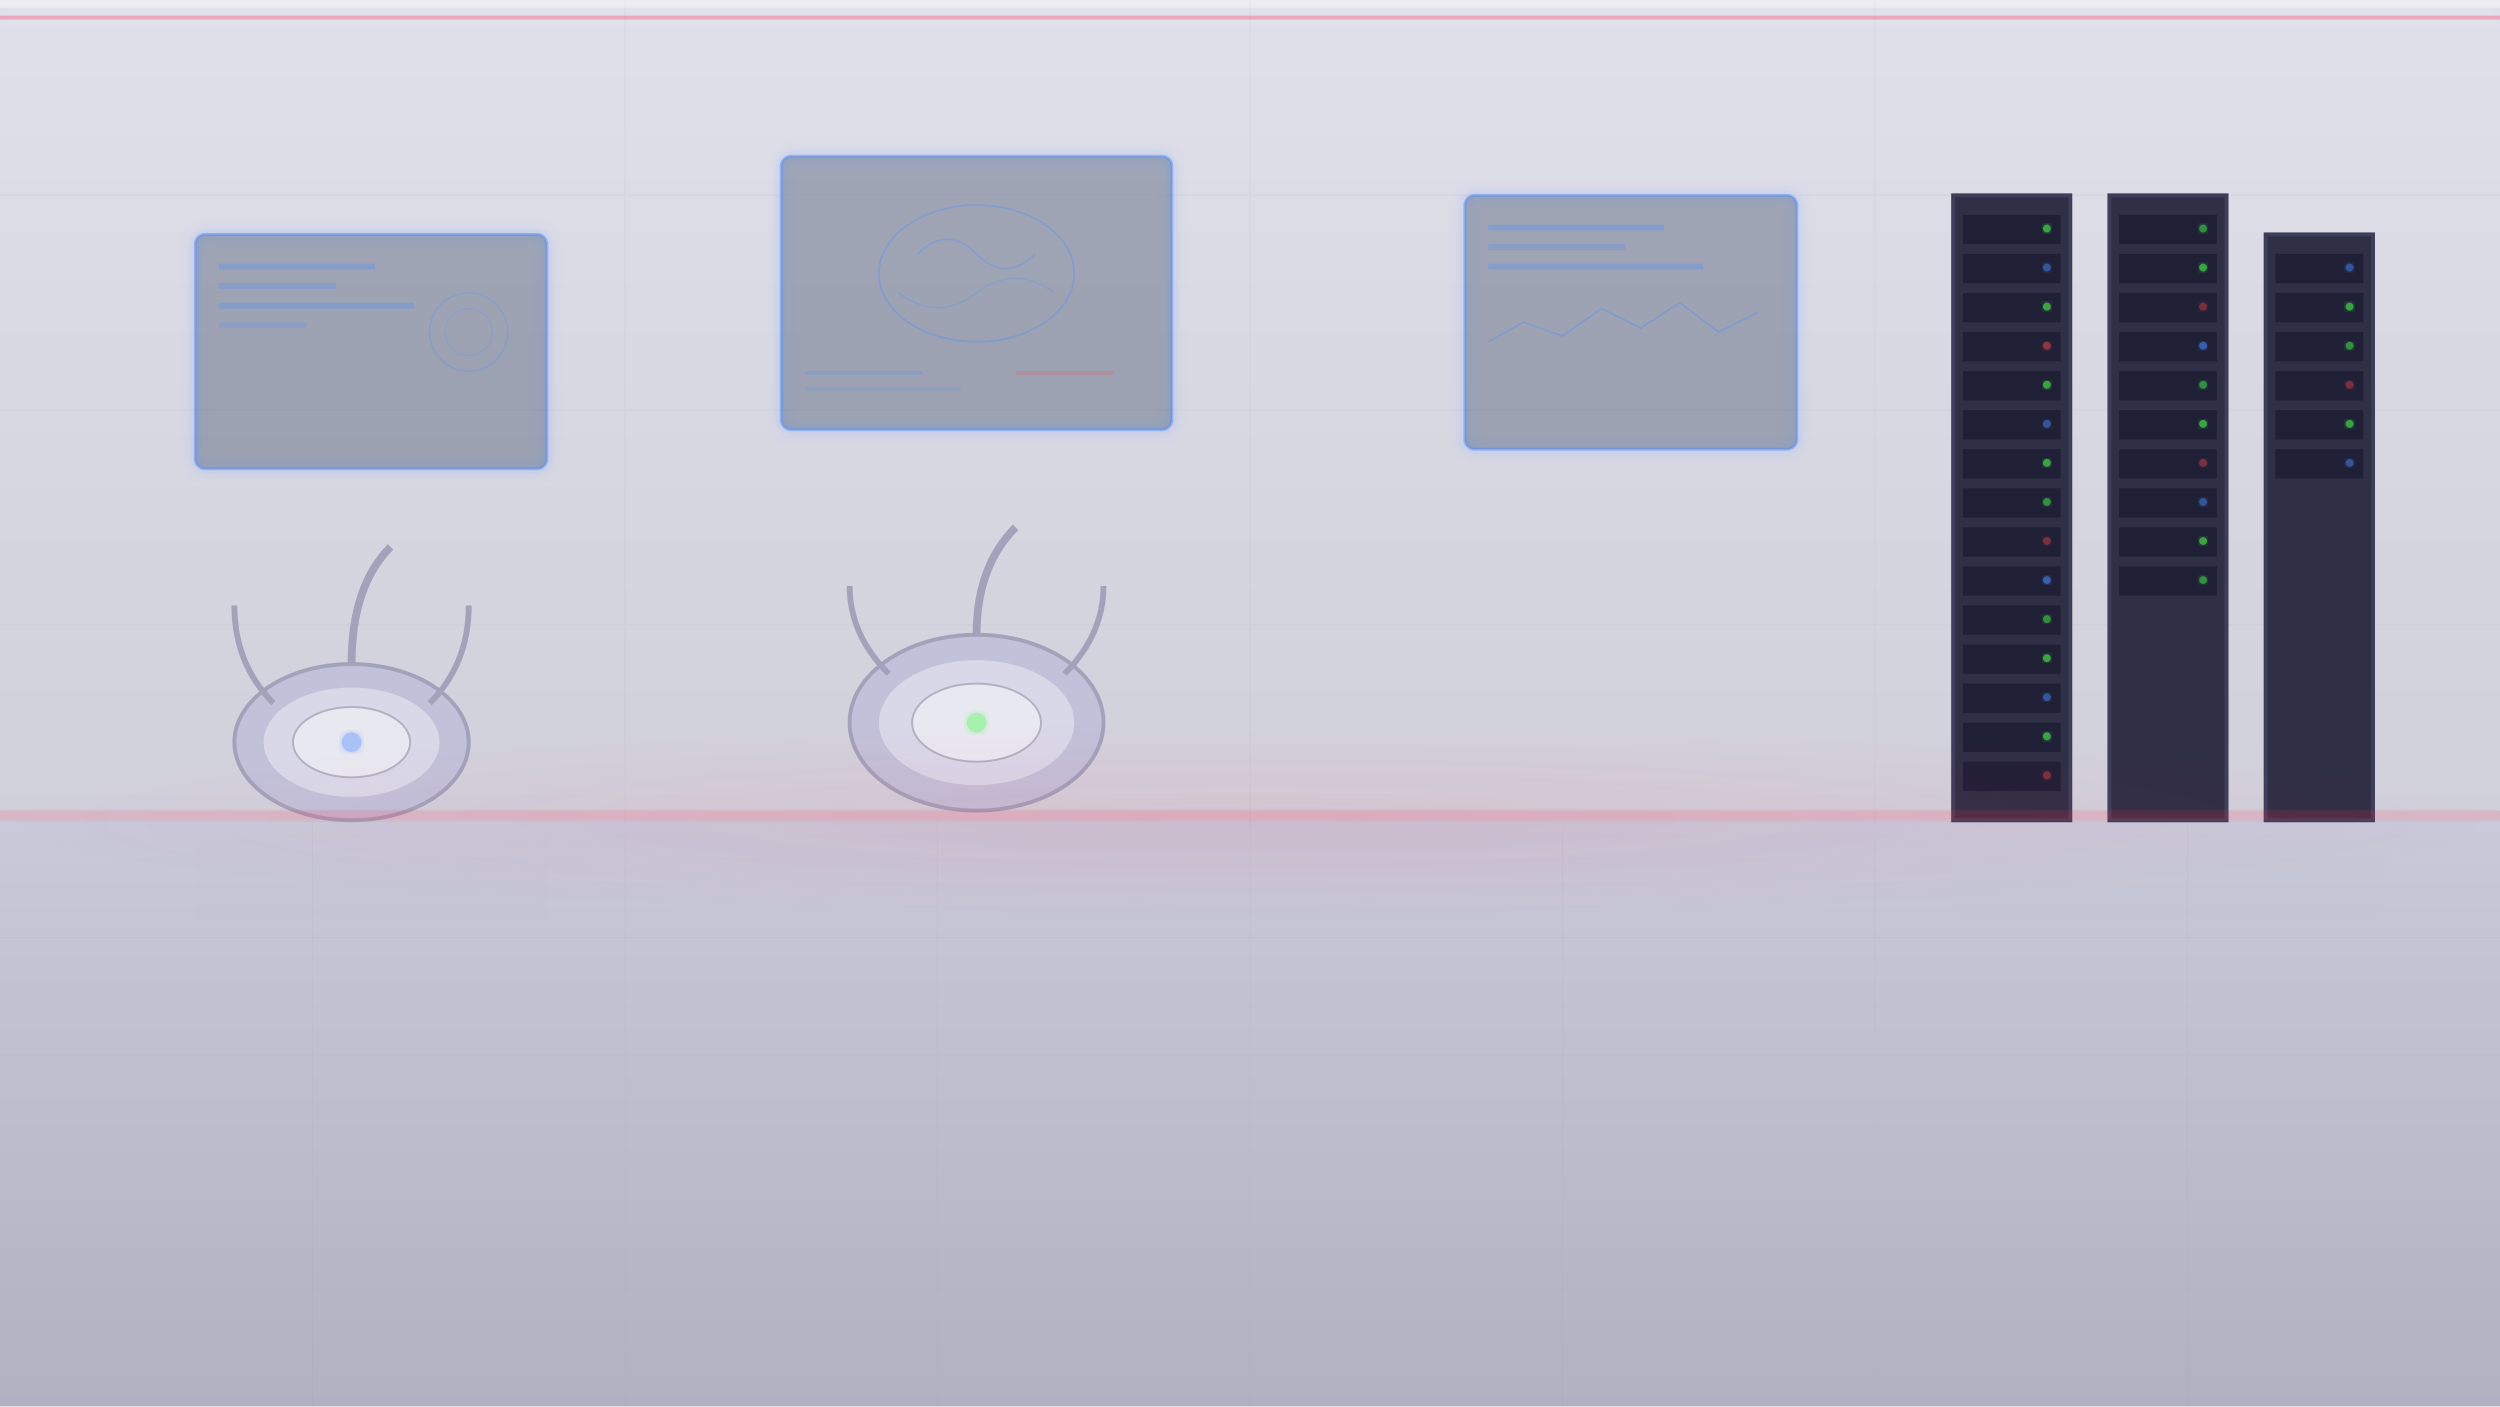
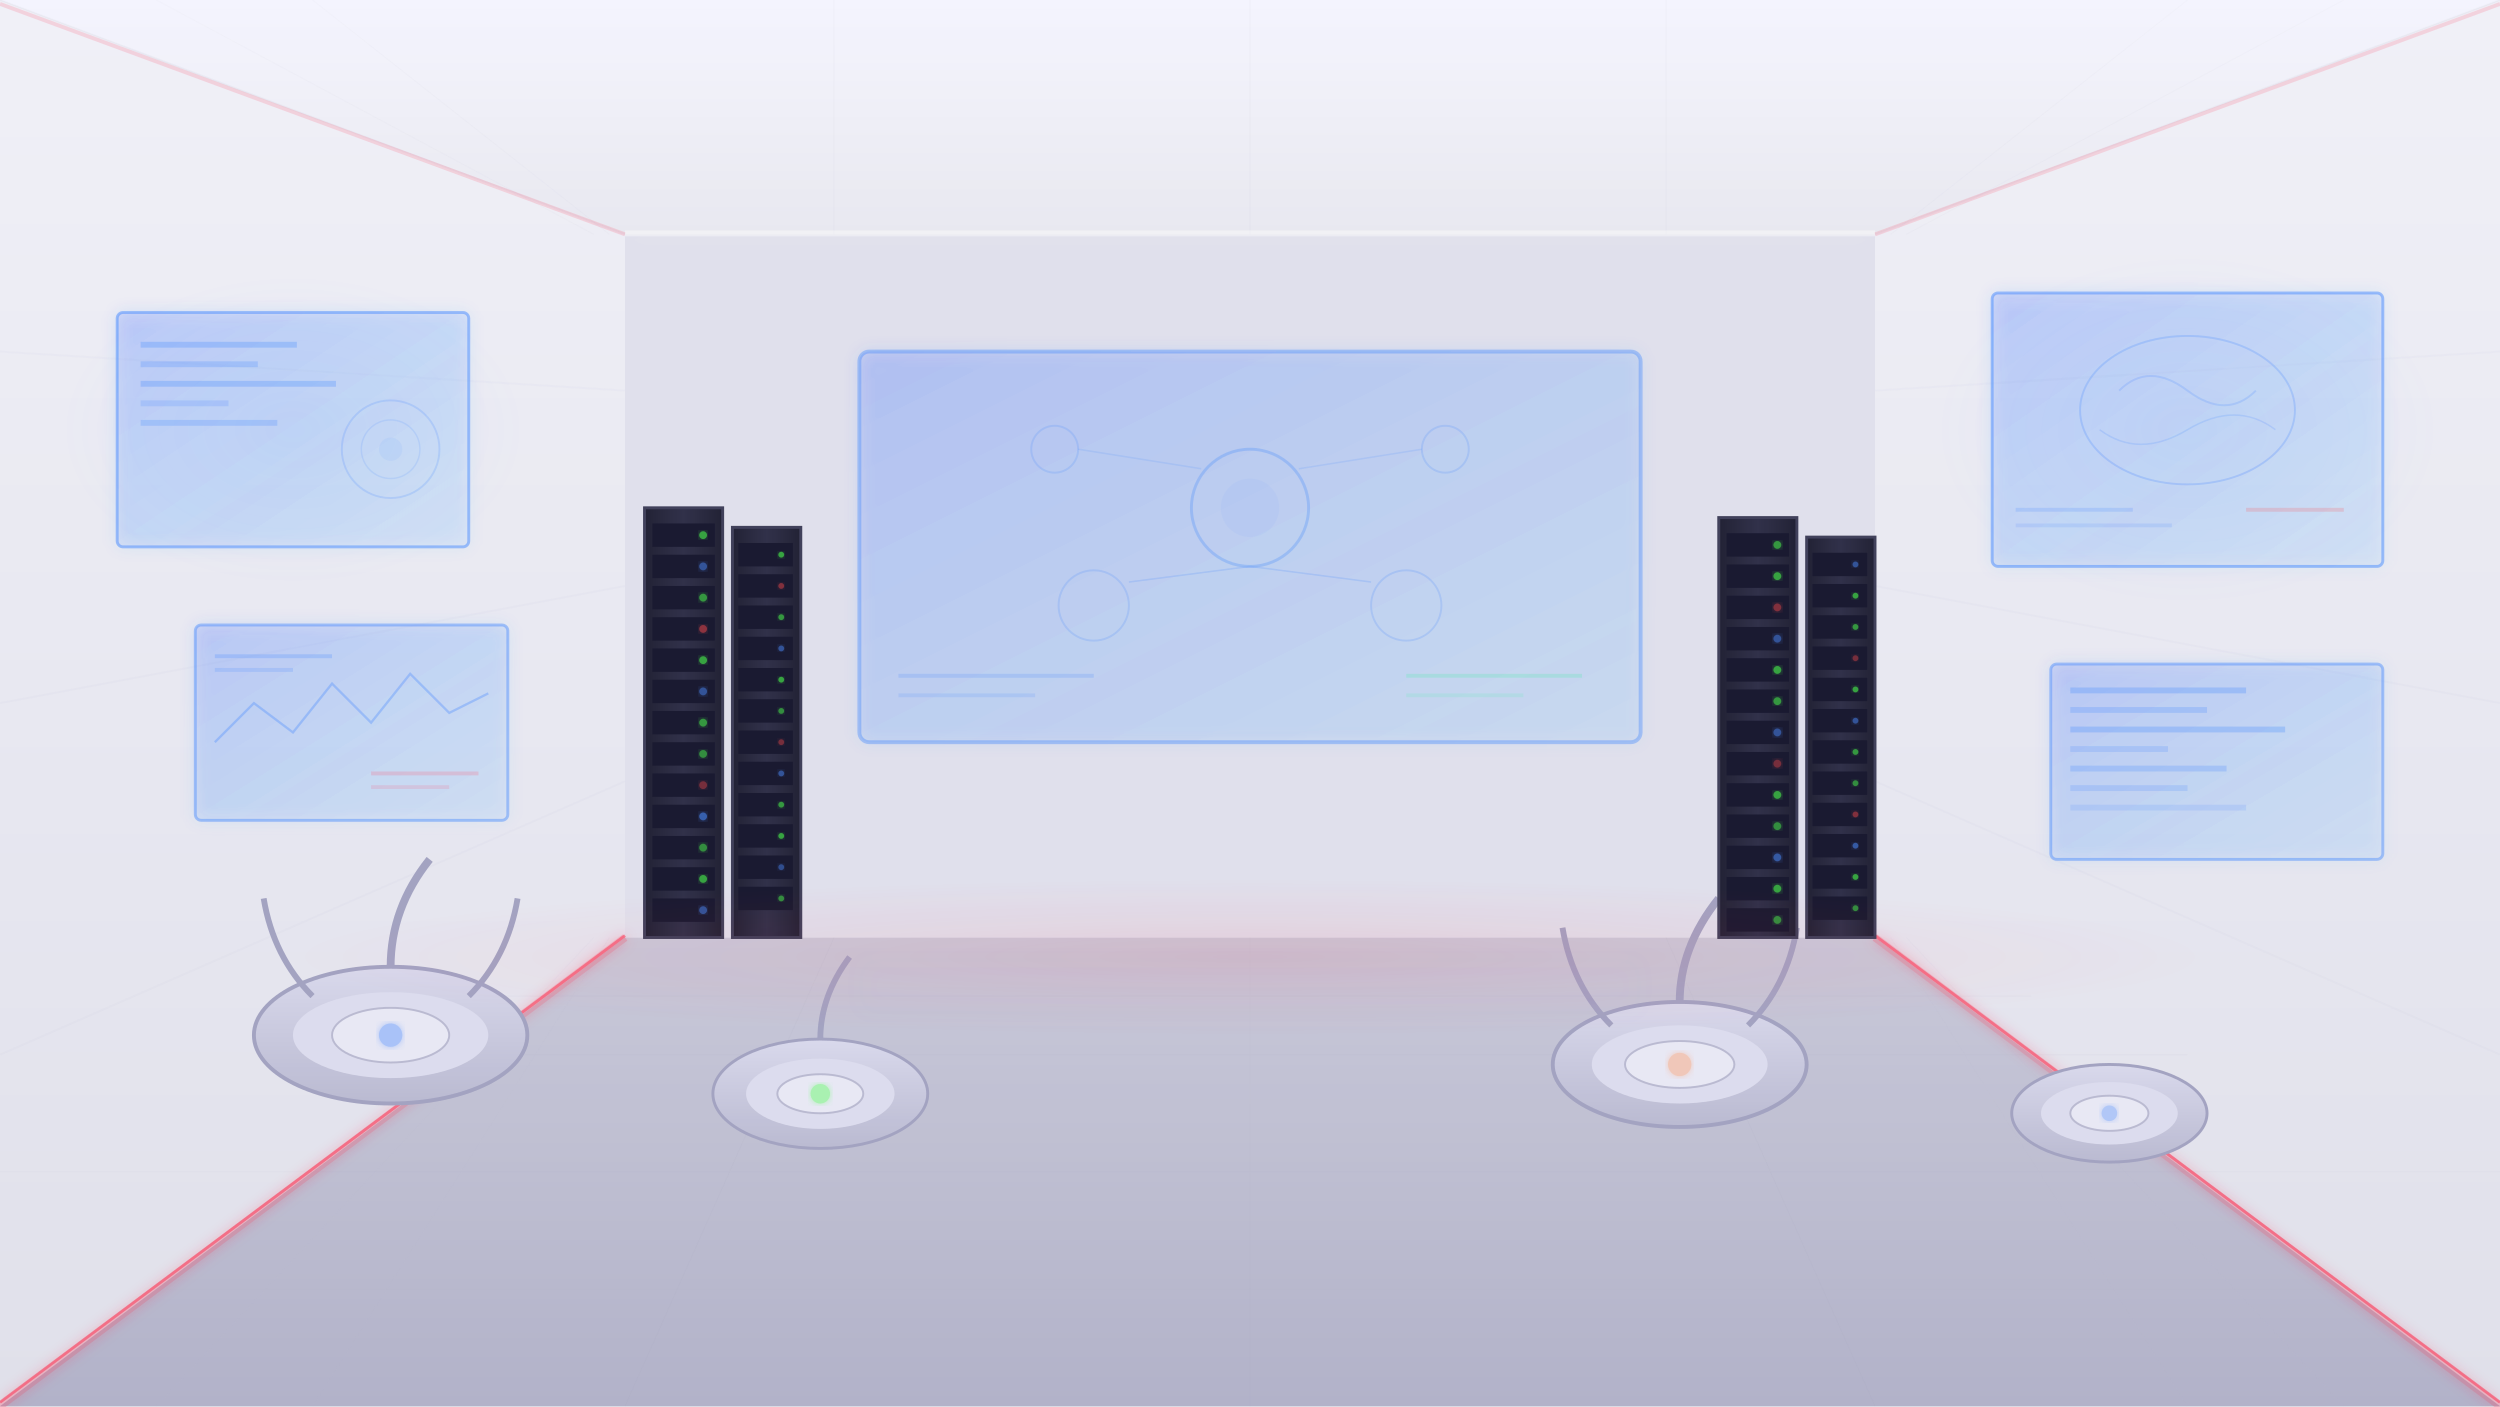
<svg xmlns="http://www.w3.org/2000/svg" width="1280" height="720" viewBox="0 0 1280 720">
  <defs>
    <linearGradient id="bgGrad" x1="0" y1="0" x2="0" y2="1">
      <stop offset="0%" stop-color="#e8e8f0" />
-       <stop offset="100%" stop-color="#d0d0e0" />
+       <stop offset="100%" stop-color="#d8d8e8" />
    </linearGradient>
    <linearGradient id="floorGrad" x1="0" y1="0" x2="0" y2="1">
      <stop offset="0%" stop-color="#c8c8d8" />
-       <stop offset="100%" stop-color="#b0b0c0" />
+       <stop offset="100%" stop-color="#b0b0c8" />
    </linearGradient>
    <linearGradient id="wallGrad" x1="0" y1="0" x2="0" y2="1">
-       <stop offset="0%" stop-color="#e0e0ea" />
-       <stop offset="100%" stop-color="#d0d0da" />
+       <stop offset="0%" stop-color="#f0f0f8" />
+       <stop offset="100%" stop-color="#e0e0ea" />
+     </linearGradient>
+     <linearGradient id="ceilingGrad" x1="0" y1="0" x2="0" y2="1">
+       <stop offset="0%" stop-color="#f5f5ff" />
+       <stop offset="100%" stop-color="#e8e8f0" />
+     </linearGradient>
+     <linearGradient id="holoGrad" x1="0" y1="0" x2="1" y2="1">
+       <stop offset="0%" stop-color="#2266ff" stop-opacity="0.15" />
+       <stop offset="100%" stop-color="#44aaff" stop-opacity="0.08" />
+     </linearGradient>
+     <linearGradient id="rackGrad" x1="0" y1="0" x2="1" y2="0">
+       <stop offset="0%" stop-color="#1a1a2e" />
+       <stop offset="50%" stop-color="#2a2a44" />
+       <stop offset="100%" stop-color="#1a1a2e" />
+     </linearGradient>
+     <linearGradient id="podGrad" x1="0" y1="0" x2="0" y2="1">
+       <stop offset="0%" stop-color="#d8d8ec" />
+       <stop offset="100%" stop-color="#b8b8d0" />
    </linearGradient>
    <radialGradient id="redAccent" cx="0.5" cy="0.5" r="0.5">
-       <stop offset="0%" stop-color="#ff2244" stop-opacity="0.08" />
+       <stop offset="0%" stop-color="#ff2244" stop-opacity="0.1" />
      <stop offset="100%" stop-color="#ff2244" stop-opacity="0" />
    </radialGradient>
+     <radialGradient id="holoAura" cx="0.5" cy="0.5" r="0.5">
+       <stop offset="0%" stop-color="#4488ff" stop-opacity="0.06" />
+       <stop offset="100%" stop-color="#4488ff" stop-opacity="0" />
+     </radialGradient>
    <filter id="holoGlow">
-       <feGaussianBlur stdDeviation="3" result="blur" />
+       <feGaussianBlur stdDeviation="4" result="blur" />
      <feMerge>
        <feMergeNode in="blur" />
        <feMergeNode in="SourceGraphic" />
      </feMerge>
    </filter>
    <filter id="softGlow">
-       <feGaussianBlur stdDeviation="5" />
+       <feGaussianBlur stdDeviation="6" />
    </filter>
    <filter id="blinkGlow">
      <feGaussianBlur stdDeviation="2" result="blur" />
      <feMerge>
        <feMergeNode in="blur" />
        <feMergeNode in="SourceGraphic" />
      </feMerge>
    </filter>
+     <filter id="redGlow">
+       <feGaussianBlur stdDeviation="3" result="blur" />
+       <feMerge>
+         <feMergeNode in="blur" />
+         <feMergeNode in="SourceGraphic" />
+       </feMerge>
+     </filter>
  </defs>
  <rect width="1280" height="720" fill="url(#bgGrad)" />
-   <rect x="0" y="0" width="1280" height="420" fill="url(#wallGrad)" />
-   <g opacity="0.1">
-     <line x1="0" y1="100" x2="1280" y2="100" stroke="#b0b0c0" stroke-width="1" />
-     <line x1="0" y1="210" x2="1280" y2="210" stroke="#b0b0c0" stroke-width="1" />
-     <line x1="0" y1="320" x2="1280" y2="320" stroke="#b0b0c0" stroke-width="1" />
-     <line x1="320" y1="0" x2="320" y2="420" stroke="#b0b0c0" stroke-width="1" />
-     <line x1="640" y1="0" x2="640" y2="420" stroke="#b0b0c0" stroke-width="1" />
-     <line x1="960" y1="0" x2="960" y2="420" stroke="#b0b0c0" stroke-width="1" />
-   </g>
-   <rect x="0" y="420" width="1280" height="300" fill="url(#floorGrad)" />
+   <polygon points="0,0 1280,0 960,120 320,120" fill="url(#ceilingGrad)" />
+   <polygon points="0,0 320,120 320,480 0,720" fill="url(#wallGrad)" />
+   <polygon points="1280,0 960,120 960,480 1280,720" fill="url(#wallGrad)" />
+   <polygon points="0,720 320,480 960,480 1280,720" fill="url(#floorGrad)" />
+   <rect x="320" y="120" width="640" height="360" fill="#e0e0ec" />
  <g opacity="0.08">
-     <line x1="0" y1="480" x2="1280" y2="480" stroke="#9090a0" stroke-width="0.5" />
-     <line x1="0" y1="540" x2="1280" y2="540" stroke="#9090a0" stroke-width="0.5" />
-     <line x1="0" y1="600" x2="1280" y2="600" stroke="#9090a0" stroke-width="0.5" />
-     <line x1="0" y1="660" x2="1280" y2="660" stroke="#9090a0" stroke-width="0.5" />
-     <line x1="160" y1="420" x2="160" y2="720" stroke="#9090a0" stroke-width="0.5" />
-     <line x1="320" y1="420" x2="320" y2="720" stroke="#9090a0" stroke-width="0.5" />
-     <line x1="480" y1="420" x2="480" y2="720" stroke="#9090a0" stroke-width="0.5" />
-     <line x1="640" y1="420" x2="640" y2="720" stroke="#9090a0" stroke-width="0.5" />
-     <line x1="800" y1="420" x2="800" y2="720" stroke="#9090a0" stroke-width="0.5" />
-     <line x1="960" y1="420" x2="960" y2="720" stroke="#9090a0" stroke-width="0.5" />
-     <line x1="1120" y1="420" x2="1120" y2="720" stroke="#9090a0" stroke-width="0.5" />
-   </g>
-   <rect x="0" y="0" width="1280" height="4" fill="#ffffff" opacity="0.4" />
-   <rect x="0" y="0" width="1280" height="15" fill="#ffffff" opacity="0.03" filter="url(#softGlow)" />
-   <rect x="0" y="8" width="1280" height="2" fill="#ff2244" opacity="0.3" filter="url(#holoGlow)" />
-   <rect x="100" y="120" width="180" height="120" rx="5" fill="#0a1a3a" opacity="0.3" />
-   <rect x="100" y="120" width="180" height="120" rx="5" fill="none" stroke="#4488ff" stroke-width="1.5" opacity="0.5" filter="url(#holoGlow)" />
-   <rect x="112" y="135" width="80" height="3" fill="#4488ff" opacity="0.3" />
-   <rect x="112" y="145" width="60" height="3" fill="#4488ff" opacity="0.25" />
-   <rect x="112" y="155" width="100" height="3" fill="#4488ff" opacity="0.3" />
-   <rect x="112" y="165" width="45" height="3" fill="#4488ff" opacity="0.2" />
-   <circle cx="240" cy="170" r="20" fill="none" stroke="#4488ff" stroke-width="1" opacity="0.2" />
-   <circle cx="240" cy="170" r="12" fill="none" stroke="#4488ff" stroke-width="1" opacity="0.15" />
-   <rect x="100" y="120" width="180" height="120" fill="#4488ff" opacity="0.01" filter="url(#softGlow)" />
-   <rect x="400" y="80" width="200" height="140" rx="5" fill="#0a1a3a" opacity="0.3" />
-   <rect x="400" y="80" width="200" height="140" rx="5" fill="none" stroke="#4488ff" stroke-width="1.5" opacity="0.5" filter="url(#holoGlow)" />
-   <ellipse cx="500" cy="140" rx="50" ry="35" fill="none" stroke="#4488ff" stroke-width="1" opacity="0.3" />
-   <path d="M470 130 Q485 115 500 130 Q515 145 530 130" fill="none" stroke="#4488ff" stroke-width="1" opacity="0.25" />
-   <path d="M460 150 Q480 165 500 150 Q520 135 540 150" fill="none" stroke="#4488ff" stroke-width="1" opacity="0.2" />
-   <rect x="412" y="190" width="60" height="2" fill="#4488ff" opacity="0.2" />
-   <rect x="412" y="198" width="80" height="2" fill="#4488ff" opacity="0.15" />
-   <rect x="520" y="190" width="50" height="2" fill="#ff4444" opacity="0.2" />
-   <rect x="400" y="80" width="200" height="140" fill="#4488ff" opacity="0.01" filter="url(#softGlow)" />
-   <rect x="750" y="100" width="170" height="130" rx="5" fill="#0a1a3a" opacity="0.3" />
-   <rect x="750" y="100" width="170" height="130" rx="5" fill="none" stroke="#4488ff" stroke-width="1.5" opacity="0.5" filter="url(#holoGlow)" />
-   <rect x="762" y="115" width="90" height="3" fill="#4488ff" opacity="0.3" />
-   <rect x="762" y="125" width="70" height="3" fill="#4488ff" opacity="0.25" />
-   <rect x="762" y="135" width="110" height="3" fill="#4488ff" opacity="0.3" />
-   <polyline points="762,175 780,165 800,172 820,158 840,168 860,155 880,170 900,160" fill="none" stroke="#4488ff" stroke-width="1" opacity="0.3" />
-   <ellipse cx="180" cy="380" rx="60" ry="40" fill="#c0c0d8" stroke="#a0a0b8" stroke-width="2" />
-   <ellipse cx="180" cy="380" rx="45" ry="28" fill="#d8d8e8" />
-   <ellipse cx="180" cy="380" rx="30" ry="18" fill="#e8e8f0" stroke="#b0b0c0" stroke-width="1" />
-   <path d="M180 340 Q180 300 200 280" fill="none" stroke="#a0a0b8" stroke-width="4" />
-   <path d="M140 360 Q120 340 120 310" fill="none" stroke="#a0a0b8" stroke-width="3" />
-   <path d="M220 360 Q240 340 240 310" fill="none" stroke="#a0a0b8" stroke-width="3" />
-   <circle cx="180" cy="380" r="5" fill="#4488ff" opacity="0.4" filter="url(#blinkGlow)" />
-   <ellipse cx="500" cy="370" rx="65" ry="45" fill="#c0c0d8" stroke="#a0a0b8" stroke-width="2" />
-   <ellipse cx="500" cy="370" rx="50" ry="32" fill="#d8d8e8" />
-   <ellipse cx="500" cy="370" rx="33" ry="20" fill="#e8e8f0" stroke="#b0b0c0" stroke-width="1" />
-   <path d="M500 325 Q500 290 520 270" fill="none" stroke="#a0a0b8" stroke-width="4" />
-   <path d="M455 345 Q435 325 435 300" fill="none" stroke="#a0a0b8" stroke-width="3" />
-   <path d="M545 345 Q565 325 565 300" fill="none" stroke="#a0a0b8" stroke-width="3" />
-   <circle cx="500" cy="370" r="5" fill="#44ff44" opacity="0.4" filter="url(#blinkGlow)" />
-   <rect x="1000" y="100" width="60" height="320" fill="#2a2a40" stroke="#3a3a55" stroke-width="2" />
-   <rect x="1005" y="110" width="50" height="15" fill="#1a1a30" />
-   <rect x="1005" y="130" width="50" height="15" fill="#1a1a30" />
-   <rect x="1005" y="150" width="50" height="15" fill="#1a1a30" />
-   <rect x="1005" y="170" width="50" height="15" fill="#1a1a30" />
-   <rect x="1005" y="190" width="50" height="15" fill="#1a1a30" />
-   <rect x="1005" y="210" width="50" height="15" fill="#1a1a30" />
-   <rect x="1005" y="230" width="50" height="15" fill="#1a1a30" />
-   <rect x="1005" y="250" width="50" height="15" fill="#1a1a30" />
-   <rect x="1005" y="270" width="50" height="15" fill="#1a1a30" />
-   <rect x="1005" y="290" width="50" height="15" fill="#1a1a30" />
-   <rect x="1005" y="310" width="50" height="15" fill="#1a1a30" />
-   <rect x="1005" y="330" width="50" height="15" fill="#1a1a30" />
-   <rect x="1005" y="350" width="50" height="15" fill="#1a1a30" />
-   <rect x="1005" y="370" width="50" height="15" fill="#1a1a30" />
-   <rect x="1005" y="390" width="50" height="15" fill="#1a1a30" />
-   <circle cx="1048" cy="117" r="2" fill="#44ff44" opacity="0.6" filter="url(#blinkGlow)" />
-   <circle cx="1048" cy="137" r="2" fill="#4488ff" opacity="0.5" filter="url(#blinkGlow)" />
-   <circle cx="1048" cy="157" r="2" fill="#44ff44" opacity="0.6" filter="url(#blinkGlow)" />
-   <circle cx="1048" cy="177" r="2" fill="#ff4444" opacity="0.5" filter="url(#blinkGlow)" />
-   <circle cx="1048" cy="197" r="2" fill="#44ff44" opacity="0.6" filter="url(#blinkGlow)" />
-   <circle cx="1048" cy="217" r="2" fill="#4488ff" opacity="0.5" filter="url(#blinkGlow)" />
-   <circle cx="1048" cy="237" r="2" fill="#44ff44" opacity="0.6" filter="url(#blinkGlow)" />
-   <circle cx="1048" cy="257" r="2" fill="#44ff44" opacity="0.5" filter="url(#blinkGlow)" />
-   <circle cx="1048" cy="277" r="2" fill="#ff4444" opacity="0.4" filter="url(#blinkGlow)" />
-   <circle cx="1048" cy="297" r="2" fill="#4488ff" opacity="0.6" filter="url(#blinkGlow)" />
-   <circle cx="1048" cy="317" r="2" fill="#44ff44" opacity="0.5" filter="url(#blinkGlow)" />
-   <circle cx="1048" cy="337" r="2" fill="#44ff44" opacity="0.6" filter="url(#blinkGlow)" />
-   <circle cx="1048" cy="357" r="2" fill="#4488ff" opacity="0.5" filter="url(#blinkGlow)" />
-   <circle cx="1048" cy="377" r="2" fill="#44ff44" opacity="0.6" filter="url(#blinkGlow)" />
-   <circle cx="1048" cy="397" r="2" fill="#ff4444" opacity="0.4" filter="url(#blinkGlow)" />
-   <rect x="1080" y="100" width="60" height="320" fill="#2a2a40" stroke="#3a3a55" stroke-width="2" />
-   <rect x="1085" y="110" width="50" height="15" fill="#1a1a30" />
-   <rect x="1085" y="130" width="50" height="15" fill="#1a1a30" />
-   <rect x="1085" y="150" width="50" height="15" fill="#1a1a30" />
-   <rect x="1085" y="170" width="50" height="15" fill="#1a1a30" />
-   <rect x="1085" y="190" width="50" height="15" fill="#1a1a30" />
-   <rect x="1085" y="210" width="50" height="15" fill="#1a1a30" />
-   <rect x="1085" y="230" width="50" height="15" fill="#1a1a30" />
-   <rect x="1085" y="250" width="50" height="15" fill="#1a1a30" />
-   <rect x="1085" y="270" width="50" height="15" fill="#1a1a30" />
-   <rect x="1085" y="290" width="50" height="15" fill="#1a1a30" />
-   <circle cx="1128" cy="117" r="2" fill="#44ff44" opacity="0.5" filter="url(#blinkGlow)" />
-   <circle cx="1128" cy="137" r="2" fill="#44ff44" opacity="0.6" filter="url(#blinkGlow)" />
-   <circle cx="1128" cy="157" r="2" fill="#ff4444" opacity="0.4" filter="url(#blinkGlow)" />
-   <circle cx="1128" cy="177" r="2" fill="#4488ff" opacity="0.6" filter="url(#blinkGlow)" />
-   <circle cx="1128" cy="197" r="2" fill="#44ff44" opacity="0.5" filter="url(#blinkGlow)" />
-   <circle cx="1128" cy="217" r="2" fill="#44ff44" opacity="0.6" filter="url(#blinkGlow)" />
-   <circle cx="1128" cy="237" r="2" fill="#ff4444" opacity="0.4" filter="url(#blinkGlow)" />
-   <circle cx="1128" cy="257" r="2" fill="#4488ff" opacity="0.5" filter="url(#blinkGlow)" />
-   <circle cx="1128" cy="277" r="2" fill="#44ff44" opacity="0.6" filter="url(#blinkGlow)" />
-   <circle cx="1128" cy="297" r="2" fill="#44ff44" opacity="0.5" filter="url(#blinkGlow)" />
-   <rect x="1160" y="120" width="55" height="300" fill="#2a2a40" stroke="#3a3a55" stroke-width="2" />
-   <rect x="1165" y="130" width="45" height="15" fill="#1a1a30" />
-   <rect x="1165" y="150" width="45" height="15" fill="#1a1a30" />
-   <rect x="1165" y="170" width="45" height="15" fill="#1a1a30" />
-   <rect x="1165" y="190" width="45" height="15" fill="#1a1a30" />
-   <rect x="1165" y="210" width="45" height="15" fill="#1a1a30" />
-   <rect x="1165" y="230" width="45" height="15" fill="#1a1a30" />
-   <circle cx="1203" cy="137" r="2" fill="#4488ff" opacity="0.5" filter="url(#blinkGlow)" />
-   <circle cx="1203" cy="157" r="2" fill="#44ff44" opacity="0.6" filter="url(#blinkGlow)" />
-   <circle cx="1203" cy="177" r="2" fill="#44ff44" opacity="0.5" filter="url(#blinkGlow)" />
-   <circle cx="1203" cy="197" r="2" fill="#ff4444" opacity="0.4" filter="url(#blinkGlow)" />
-   <circle cx="1203" cy="217" r="2" fill="#44ff44" opacity="0.6" filter="url(#blinkGlow)" />
-   <circle cx="1203" cy="237" r="2" fill="#4488ff" opacity="0.5" filter="url(#blinkGlow)" />
-   <rect x="0" y="415" width="1280" height="5" fill="#ff2244" opacity="0.15" filter="url(#holoGlow)" />
-   <ellipse cx="640" cy="420" rx="640" ry="50" fill="url(#redAccent)" />
-   <rect x="100" y="430" width="180" height="40" fill="#4488ff" opacity="0.01" />
-   <rect x="1000" y="430" width="220" height="40" fill="#44ff44" opacity="0.01" />
-   <rect width="1280" height="720" fill="#e0e0f0" opacity="0.03" />
+     <line x1="0" y1="0" x2="320" y2="120" stroke="#a0a0b8" stroke-width="1" />
+     <line x1="1280" y1="0" x2="960" y2="120" stroke="#a0a0b8" stroke-width="1" />
+     <line x1="427" y1="0" x2="427" y2="120" stroke="#a0a0b8" stroke-width="0.5" />
+     <line x1="640" y1="0" x2="640" y2="120" stroke="#a0a0b8" stroke-width="0.5" />
+     <line x1="853" y1="0" x2="853" y2="120" stroke="#a0a0b8" stroke-width="0.5" />
+   </g>
+   <g opacity="0.06">
+     <line x1="0" y1="180" x2="320" y2="200" stroke="#b0b0c8" stroke-width="1" />
+     <line x1="0" y1="360" x2="320" y2="300" stroke="#b0b0c8" stroke-width="1" />
+     <line x1="0" y1="540" x2="320" y2="400" stroke="#b0b0c8" stroke-width="1" />
+     <line x1="80" y1="0" x2="304" y2="120" stroke="#b0b0c8" stroke-width="0.5" />
+     <line x1="160" y1="0" x2="312" y2="120" stroke="#b0b0c8" stroke-width="0.5" />
+     <line x1="80" y1="720" x2="304" y2="480" stroke="#b0b0c8" stroke-width="0.5" />
+     <line x1="160" y1="720" x2="312" y2="480" stroke="#b0b0c8" stroke-width="0.5" />
+   </g>
+   <g opacity="0.06">
+     <line x1="1280" y1="180" x2="960" y2="200" stroke="#b0b0c8" stroke-width="1" />
+     <line x1="1280" y1="360" x2="960" y2="300" stroke="#b0b0c8" stroke-width="1" />
+     <line x1="1280" y1="540" x2="960" y2="400" stroke="#b0b0c8" stroke-width="1" />
+     <line x1="1200" y1="0" x2="976" y2="120" stroke="#b0b0c8" stroke-width="0.5" />
+     <line x1="1120" y1="0" x2="968" y2="120" stroke="#b0b0c8" stroke-width="0.5" />
+     <line x1="1200" y1="720" x2="976" y2="480" stroke="#b0b0c8" stroke-width="0.5" />
+     <line x1="1120" y1="720" x2="968" y2="480" stroke="#b0b0c8" stroke-width="0.5" />
+   </g>
+   <g opacity="0.06">
+     <line x1="0" y1="720" x2="320" y2="480" stroke="#9090a8" stroke-width="0.5" />
+     <line x1="320" y1="720" x2="427" y2="480" stroke="#9090a8" stroke-width="0.5" />
+     <line x1="640" y1="720" x2="640" y2="480" stroke="#9090a8" stroke-width="0.5" />
+     <line x1="960" y1="720" x2="853" y2="480" stroke="#9090a8" stroke-width="0.5" />
+     <line x1="1280" y1="720" x2="960" y2="480" stroke="#9090a8" stroke-width="0.5" />
+     <line x1="0" y1="600" x2="1280" y2="600" stroke="#9090a8" stroke-width="0.5" />
+     <line x1="160" y1="540" x2="1120" y2="540" stroke="#9090a8" stroke-width="0.5" />
+     <line x1="240" y1="510" x2="1040" y2="510" stroke="#9090a8" stroke-width="0.5" />
+     <line x1="80" y1="660" x2="1200" y2="660" stroke="#9090a8" stroke-width="0.5" />
+   </g>
+   <line x1="0" y1="720" x2="320" y2="480" stroke="#ff2244" stroke-width="4" opacity="0.25" filter="url(#redGlow)" />
+   <line x1="0" y1="718" x2="320" y2="479" stroke="#ff2244" stroke-width="1.5" opacity="0.5" />
+   <line x1="1280" y1="720" x2="960" y2="480" stroke="#ff2244" stroke-width="4" opacity="0.25" filter="url(#redGlow)" />
+   <line x1="1280" y1="718" x2="960" y2="479" stroke="#ff2244" stroke-width="1.5" opacity="0.5" />
+   <line x1="320" y1="480" x2="960" y2="480" stroke="#ff2244" stroke-width="3" opacity="0.2" filter="url(#redGlow)" />
+   <line x1="0" y1="2" x2="320" y2="120" stroke="#ff2244" stroke-width="2" opacity="0.15" />
+   <line x1="1280" y1="2" x2="960" y2="120" stroke="#ff2244" stroke-width="2" opacity="0.15" />
+   <g transform="translate(60,160)">
+     <rect width="180" height="120" rx="3" fill="url(#holoGrad)" filter="url(#holoGlow)" />
+     <rect width="180" height="120" rx="3" fill="none" stroke="#4488ff" stroke-width="1.5" opacity="0.5" />
+     <rect x="12" y="15" width="80" height="3" fill="#4488ff" opacity="0.3" />
+     <rect x="12" y="25" width="60" height="3" fill="#4488ff" opacity="0.25" />
+     <rect x="12" y="35" width="100" height="3" fill="#4488ff" opacity="0.3" />
+     <rect x="12" y="45" width="45" height="3" fill="#4488ff" opacity="0.2" />
+     <rect x="12" y="55" width="70" height="3" fill="#4488ff" opacity="0.25" />
+     <circle cx="140" cy="70" r="25" fill="none" stroke="#4488ff" stroke-width="1" opacity="0.2" />
+     <circle cx="140" cy="70" r="15" fill="none" stroke="#4488ff" stroke-width="0.8" opacity="0.15" />
+     <circle cx="140" cy="70" r="6" fill="#4488ff" opacity="0.08" />
+   </g>
+   <ellipse cx="150" cy="220" rx="120" ry="80" fill="url(#holoAura)" />
+   <g transform="translate(100,320)">
+     <rect width="160" height="100" rx="3" fill="url(#holoGrad)" filter="url(#holoGlow)" />
+     <rect width="160" height="100" rx="3" fill="none" stroke="#4488ff" stroke-width="1.5" opacity="0.45" />
+     <polyline points="10,60 30,40 50,55 70,30 90,50 110,25 130,45 150,35" fill="none" stroke="#4488ff" stroke-width="1.2" opacity="0.35" />
+     <rect x="10" y="15" width="60" height="2" fill="#4488ff" opacity="0.25" />
+     <rect x="10" y="22" width="40" height="2" fill="#4488ff" opacity="0.2" />
+     <rect x="90" y="75" width="55" height="2" fill="#ff4466" opacity="0.2" />
+     <rect x="90" y="82" width="40" height="2" fill="#ff4466" opacity="0.15" />
+   </g>
+   <g transform="translate(1020,150)">
+     <rect width="200" height="140" rx="3" fill="url(#holoGrad)" filter="url(#holoGlow)" />
+     <rect width="200" height="140" rx="3" fill="none" stroke="#4488ff" stroke-width="1.5" opacity="0.5" />
+     <ellipse cx="100" cy="60" rx="55" ry="38" fill="none" stroke="#4488ff" stroke-width="1" opacity="0.25" />
+     <path d="M65 50 Q80 35 100 50 Q120 65 135 50" fill="none" stroke="#4488ff" stroke-width="1" opacity="0.2" />
+     <path d="M55 70 Q75 85 100 70 Q125 55 145 70" fill="none" stroke="#4488ff" stroke-width="0.8" opacity="0.18" />
+     <rect x="12" y="110" width="60" height="2" fill="#4488ff" opacity="0.2" />
+     <rect x="12" y="118" width="80" height="2" fill="#4488ff" opacity="0.15" />
+     <rect x="130" y="110" width="50" height="2" fill="#ff4444" opacity="0.2" />
+   </g>
+   <ellipse cx="1120" cy="220" rx="130" ry="90" fill="url(#holoAura)" />
+   <g transform="translate(1050,340)">
+     <rect width="170" height="100" rx="3" fill="url(#holoGrad)" filter="url(#holoGlow)" />
+     <rect width="170" height="100" rx="3" fill="none" stroke="#4488ff" stroke-width="1.5" opacity="0.45" />
+     <rect x="10" y="12" width="90" height="3" fill="#4488ff" opacity="0.3" />
+     <rect x="10" y="22" width="70" height="3" fill="#4488ff" opacity="0.25" />
+     <rect x="10" y="32" width="110" height="3" fill="#4488ff" opacity="0.3" />
+     <rect x="10" y="42" width="50" height="3" fill="#4488ff" opacity="0.2" />
+     <rect x="10" y="52" width="80" height="3" fill="#4488ff" opacity="0.25" />
+     <rect x="10" y="62" width="60" height="3" fill="#4488ff" opacity="0.2" />
+     <rect x="10" y="72" width="90" height="3" fill="#4488ff" opacity="0.15" />
+   </g>
+   <g transform="translate(440,180)">
+     <rect width="400" height="200" rx="5" fill="url(#holoGrad)" filter="url(#holoGlow)" />
+     <rect width="400" height="200" rx="5" fill="none" stroke="#4488ff" stroke-width="2" opacity="0.4" />
+     <circle cx="200" cy="80" r="30" fill="none" stroke="#4488ff" stroke-width="1.5" opacity="0.3" />
+     <circle cx="200" cy="80" r="15" fill="#4488ff" opacity="0.05" />
+     <circle cx="120" cy="130" r="18" fill="none" stroke="#4488ff" stroke-width="1" opacity="0.2" />
+     <circle cx="280" cy="130" r="18" fill="none" stroke="#4488ff" stroke-width="1" opacity="0.2" />
+     <circle cx="100" cy="50" r="12" fill="none" stroke="#4488ff" stroke-width="1" opacity="0.2" />
+     <circle cx="300" cy="50" r="12" fill="none" stroke="#4488ff" stroke-width="1" opacity="0.2" />
+     <line x1="200" y1="110" x2="138" y2="118" stroke="#4488ff" stroke-width="0.8" opacity="0.2" />
+     <line x1="200" y1="110" x2="262" y2="118" stroke="#4488ff" stroke-width="0.8" opacity="0.2" />
+     <line x1="175" y1="60" x2="112" y2="50" stroke="#4488ff" stroke-width="0.8" opacity="0.15" />
+     <line x1="225" y1="60" x2="288" y2="50" stroke="#4488ff" stroke-width="0.8" opacity="0.15" />
+     <rect x="20" y="165" width="100" height="2" fill="#4488ff" opacity="0.2" />
+     <rect x="20" y="175" width="70" height="2" fill="#4488ff" opacity="0.15" />
+     <rect x="280" y="165" width="90" height="2" fill="#00ff88" opacity="0.15" />
+     <rect x="280" y="175" width="60" height="2" fill="#00ff88" opacity="0.1" />
+   </g>
+   <ellipse cx="200" cy="530" rx="70" ry="35" fill="url(#podGrad)" stroke="#a0a0c0" stroke-width="2" />
+   <ellipse cx="200" cy="530" rx="50" ry="22" fill="#dcdcee" />
+   <ellipse cx="200" cy="530" rx="30" ry="14" fill="#e8e8f5" stroke="#b8b8d0" stroke-width="1" />
+   <circle cx="200" cy="530" r="6" fill="#4488ff" opacity="0.4" filter="url(#blinkGlow)" />
+   <path d="M200 495 Q200 465 220 440" fill="none" stroke="#a0a0c0" stroke-width="4" />
+   <path d="M160 510 Q140 490 135 460" fill="none" stroke="#a0a0c0" stroke-width="3" />
+   <path d="M240 510 Q260 490 265 460" fill="none" stroke="#a0a0c0" stroke-width="3" />
+   <ellipse cx="420" cy="560" rx="55" ry="28" fill="url(#podGrad)" stroke="#a0a0c0" stroke-width="1.5" />
+   <ellipse cx="420" cy="560" rx="38" ry="18" fill="#dcdcee" />
+   <ellipse cx="420" cy="560" rx="22" ry="10" fill="#e8e8f5" stroke="#b8b8d0" stroke-width="1" />
+   <circle cx="420" cy="560" r="5" fill="#44ff44" opacity="0.4" filter="url(#blinkGlow)" />
+   <path d="M420 532 Q420 510 435 490" fill="none" stroke="#a0a0c0" stroke-width="3" />
+   <ellipse cx="860" cy="545" rx="65" ry="32" fill="url(#podGrad)" stroke="#a0a0c0" stroke-width="2" />
+   <ellipse cx="860" cy="545" rx="45" ry="20" fill="#dcdcee" />
+   <ellipse cx="860" cy="545" rx="28" ry="12" fill="#e8e8f5" stroke="#b8b8d0" stroke-width="1" />
+   <circle cx="860" cy="545" r="6" fill="#ff8844" opacity="0.35" filter="url(#blinkGlow)" />
+   <path d="M860 513 Q860 485 880 460" fill="none" stroke="#a0a0c0" stroke-width="4" />
+   <path d="M825 525 Q805 505 800 475" fill="none" stroke="#a0a0c0" stroke-width="3" />
+   <path d="M895 525 Q915 505 920 475" fill="none" stroke="#a0a0c0" stroke-width="3" />
+   <ellipse cx="1080" cy="570" rx="50" ry="25" fill="url(#podGrad)" stroke="#a0a0c0" stroke-width="1.5" />
+   <ellipse cx="1080" cy="570" rx="35" ry="16" fill="#dcdcee" />
+   <ellipse cx="1080" cy="570" rx="20" ry="9" fill="#e8e8f5" stroke="#b8b8d0" stroke-width="1" />
+   <circle cx="1080" cy="570" r="4" fill="#4488ff" opacity="0.35" filter="url(#blinkGlow)" />
+   <rect x="330" y="260" width="40" height="220" fill="url(#rackGrad)" stroke="#3a3a55" stroke-width="1.5" />
+   <g>
+     <rect x="334" y="268" width="32" height="12" fill="#12122a" />
+     <rect x="334" y="284" width="32" height="12" fill="#12122a" />
+     <rect x="334" y="300" width="32" height="12" fill="#12122a" />
+     <rect x="334" y="316" width="32" height="12" fill="#12122a" />
+     <rect x="334" y="332" width="32" height="12" fill="#12122a" />
+     <rect x="334" y="348" width="32" height="12" fill="#12122a" />
+     <rect x="334" y="364" width="32" height="12" fill="#12122a" />
+     <rect x="334" y="380" width="32" height="12" fill="#12122a" />
+     <rect x="334" y="396" width="32" height="12" fill="#12122a" />
+     <rect x="334" y="412" width="32" height="12" fill="#12122a" />
+     <rect x="334" y="428" width="32" height="12" fill="#12122a" />
+     <rect x="334" y="444" width="32" height="12" fill="#12122a" />
+     <rect x="334" y="460" width="32" height="12" fill="#12122a" />
+     <circle cx="360" cy="274" r="2" fill="#44ff44" opacity="0.6" filter="url(#blinkGlow)" />
+     <circle cx="360" cy="290" r="2" fill="#4488ff" opacity="0.5" filter="url(#blinkGlow)" />
+     <circle cx="360" cy="306" r="2" fill="#44ff44" opacity="0.55" filter="url(#blinkGlow)" />
+     <circle cx="360" cy="322" r="2" fill="#ff4444" opacity="0.5" filter="url(#blinkGlow)" />
+     <circle cx="360" cy="338" r="2" fill="#44ff44" opacity="0.6" filter="url(#blinkGlow)" />
+     <circle cx="360" cy="354" r="2" fill="#4488ff" opacity="0.5" filter="url(#blinkGlow)" />
+     <circle cx="360" cy="370" r="2" fill="#44ff44" opacity="0.55" filter="url(#blinkGlow)" />
+     <circle cx="360" cy="386" r="2" fill="#44ff44" opacity="0.5" filter="url(#blinkGlow)" />
+     <circle cx="360" cy="402" r="2" fill="#ff4444" opacity="0.4" filter="url(#blinkGlow)" />
+     <circle cx="360" cy="418" r="2" fill="#4488ff" opacity="0.6" filter="url(#blinkGlow)" />
+     <circle cx="360" cy="434" r="2" fill="#44ff44" opacity="0.5" filter="url(#blinkGlow)" />
+     <circle cx="360" cy="450" r="2" fill="#44ff44" opacity="0.6" filter="url(#blinkGlow)" />
+     <circle cx="360" cy="466" r="2" fill="#4488ff" opacity="0.5" filter="url(#blinkGlow)" />
+   </g>
+   <rect x="375" y="270" width="35" height="210" fill="url(#rackGrad)" stroke="#3a3a55" stroke-width="1.5" />
+   <g>
+     <rect x="378" y="278" width="28" height="12" fill="#12122a" />
+     <rect x="378" y="294" width="28" height="12" fill="#12122a" />
+     <rect x="378" y="310" width="28" height="12" fill="#12122a" />
+     <rect x="378" y="326" width="28" height="12" fill="#12122a" />
+     <rect x="378" y="342" width="28" height="12" fill="#12122a" />
+     <rect x="378" y="358" width="28" height="12" fill="#12122a" />
+     <rect x="378" y="374" width="28" height="12" fill="#12122a" />
+     <rect x="378" y="390" width="28" height="12" fill="#12122a" />
+     <rect x="378" y="406" width="28" height="12" fill="#12122a" />
+     <rect x="378" y="422" width="28" height="12" fill="#12122a" />
+     <rect x="378" y="438" width="28" height="12" fill="#12122a" />
+     <rect x="378" y="454" width="28" height="12" fill="#12122a" />
+     <circle cx="400" cy="284" r="1.5" fill="#44ff44" opacity="0.6" filter="url(#blinkGlow)" />
+     <circle cx="400" cy="300" r="1.5" fill="#ff4444" opacity="0.45" filter="url(#blinkGlow)" />
+     <circle cx="400" cy="316" r="1.5" fill="#44ff44" opacity="0.55" filter="url(#blinkGlow)" />
+     <circle cx="400" cy="332" r="1.5" fill="#4488ff" opacity="0.5" filter="url(#blinkGlow)" />
+     <circle cx="400" cy="348" r="1.5" fill="#44ff44" opacity="0.6" filter="url(#blinkGlow)" />
+     <circle cx="400" cy="364" r="1.5" fill="#44ff44" opacity="0.5" filter="url(#blinkGlow)" />
+     <circle cx="400" cy="380" r="1.5" fill="#ff4444" opacity="0.4" filter="url(#blinkGlow)" />
+     <circle cx="400" cy="396" r="1.5" fill="#4488ff" opacity="0.5" filter="url(#blinkGlow)" />
+     <circle cx="400" cy="412" r="1.5" fill="#44ff44" opacity="0.55" filter="url(#blinkGlow)" />
+     <circle cx="400" cy="428" r="1.5" fill="#44ff44" opacity="0.6" filter="url(#blinkGlow)" />
+     <circle cx="400" cy="444" r="1.5" fill="#4488ff" opacity="0.45" filter="url(#blinkGlow)" />
+     <circle cx="400" cy="460" r="1.5" fill="#44ff44" opacity="0.5" filter="url(#blinkGlow)" />
+   </g>
+   <rect x="880" y="265" width="40" height="215" fill="url(#rackGrad)" stroke="#3a3a55" stroke-width="1.5" />
+   <g>
+     <rect x="884" y="273" width="32" height="12" fill="#12122a" />
+     <rect x="884" y="289" width="32" height="12" fill="#12122a" />
+     <rect x="884" y="305" width="32" height="12" fill="#12122a" />
+     <rect x="884" y="321" width="32" height="12" fill="#12122a" />
+     <rect x="884" y="337" width="32" height="12" fill="#12122a" />
+     <rect x="884" y="353" width="32" height="12" fill="#12122a" />
+     <rect x="884" y="369" width="32" height="12" fill="#12122a" />
+     <rect x="884" y="385" width="32" height="12" fill="#12122a" />
+     <rect x="884" y="401" width="32" height="12" fill="#12122a" />
+     <rect x="884" y="417" width="32" height="12" fill="#12122a" />
+     <rect x="884" y="433" width="32" height="12" fill="#12122a" />
+     <rect x="884" y="449" width="32" height="12" fill="#12122a" />
+     <rect x="884" y="465" width="32" height="12" fill="#12122a" />
+     <circle cx="910" cy="279" r="2" fill="#44ff44" opacity="0.55" filter="url(#blinkGlow)" />
+     <circle cx="910" cy="295" r="2" fill="#44ff44" opacity="0.6" filter="url(#blinkGlow)" />
+     <circle cx="910" cy="311" r="2" fill="#ff4444" opacity="0.45" filter="url(#blinkGlow)" />
+     <circle cx="910" cy="327" r="2" fill="#4488ff" opacity="0.5" filter="url(#blinkGlow)" />
+     <circle cx="910" cy="343" r="2" fill="#44ff44" opacity="0.6" filter="url(#blinkGlow)" />
+     <circle cx="910" cy="359" r="2" fill="#44ff44" opacity="0.55" filter="url(#blinkGlow)" />
+     <circle cx="910" cy="375" r="2" fill="#4488ff" opacity="0.5" filter="url(#blinkGlow)" />
+     <circle cx="910" cy="391" r="2" fill="#ff4444" opacity="0.4" filter="url(#blinkGlow)" />
+     <circle cx="910" cy="407" r="2" fill="#44ff44" opacity="0.6" filter="url(#blinkGlow)" />
+     <circle cx="910" cy="423" r="2" fill="#44ff44" opacity="0.5" filter="url(#blinkGlow)" />
+     <circle cx="910" cy="439" r="2" fill="#4488ff" opacity="0.55" filter="url(#blinkGlow)" />
+     <circle cx="910" cy="455" r="2" fill="#44ff44" opacity="0.6" filter="url(#blinkGlow)" />
+     <circle cx="910" cy="471" r="2" fill="#44ff44" opacity="0.5" filter="url(#blinkGlow)" />
+   </g>
+   <rect x="925" y="275" width="35" height="205" fill="url(#rackGrad)" stroke="#3a3a55" stroke-width="1.5" />
+   <g>
+     <rect x="928" y="283" width="28" height="12" fill="#12122a" />
+     <rect x="928" y="299" width="28" height="12" fill="#12122a" />
+     <rect x="928" y="315" width="28" height="12" fill="#12122a" />
+     <rect x="928" y="331" width="28" height="12" fill="#12122a" />
+     <rect x="928" y="347" width="28" height="12" fill="#12122a" />
+     <rect x="928" y="363" width="28" height="12" fill="#12122a" />
+     <rect x="928" y="379" width="28" height="12" fill="#12122a" />
+     <rect x="928" y="395" width="28" height="12" fill="#12122a" />
+     <rect x="928" y="411" width="28" height="12" fill="#12122a" />
+     <rect x="928" y="427" width="28" height="12" fill="#12122a" />
+     <rect x="928" y="443" width="28" height="12" fill="#12122a" />
+     <rect x="928" y="459" width="28" height="12" fill="#12122a" />
+     <circle cx="950" cy="289" r="1.5" fill="#4488ff" opacity="0.5" filter="url(#blinkGlow)" />
+     <circle cx="950" cy="305" r="1.5" fill="#44ff44" opacity="0.6" filter="url(#blinkGlow)" />
+     <circle cx="950" cy="321" r="1.5" fill="#44ff44" opacity="0.55" filter="url(#blinkGlow)" />
+     <circle cx="950" cy="337" r="1.5" fill="#ff4444" opacity="0.4" filter="url(#blinkGlow)" />
+     <circle cx="950" cy="353" r="1.5" fill="#44ff44" opacity="0.6" filter="url(#blinkGlow)" />
+     <circle cx="950" cy="369" r="1.5" fill="#4488ff" opacity="0.5" filter="url(#blinkGlow)" />
+     <circle cx="950" cy="385" r="1.5" fill="#44ff44" opacity="0.55" filter="url(#blinkGlow)" />
+     <circle cx="950" cy="401" r="1.5" fill="#44ff44" opacity="0.5" filter="url(#blinkGlow)" />
+     <circle cx="950" cy="417" r="1.5" fill="#ff4444" opacity="0.45" filter="url(#blinkGlow)" />
+     <circle cx="950" cy="433" r="1.5" fill="#4488ff" opacity="0.55" filter="url(#blinkGlow)" />
+     <circle cx="950" cy="449" r="1.5" fill="#44ff44" opacity="0.6" filter="url(#blinkGlow)" />
+     <circle cx="950" cy="465" r="1.5" fill="#44ff44" opacity="0.5" filter="url(#blinkGlow)" />
+   </g>
+   <rect x="320" y="118" width="640" height="3" fill="#ffffff" opacity="0.4" />
+   <rect x="320" y="118" width="640" height="10" fill="#ffffff" opacity="0.04" filter="url(#softGlow)" />
+   <ellipse cx="640" cy="490" rx="500" ry="40" fill="url(#redAccent)" />
+   <rect x="440" y="490" width="400" height="30" fill="#4488ff" opacity="0.015" filter="url(#softGlow)" />
+   <rect width="1280" height="720" fill="#e8e8f0" opacity="0.04" />
</svg>
